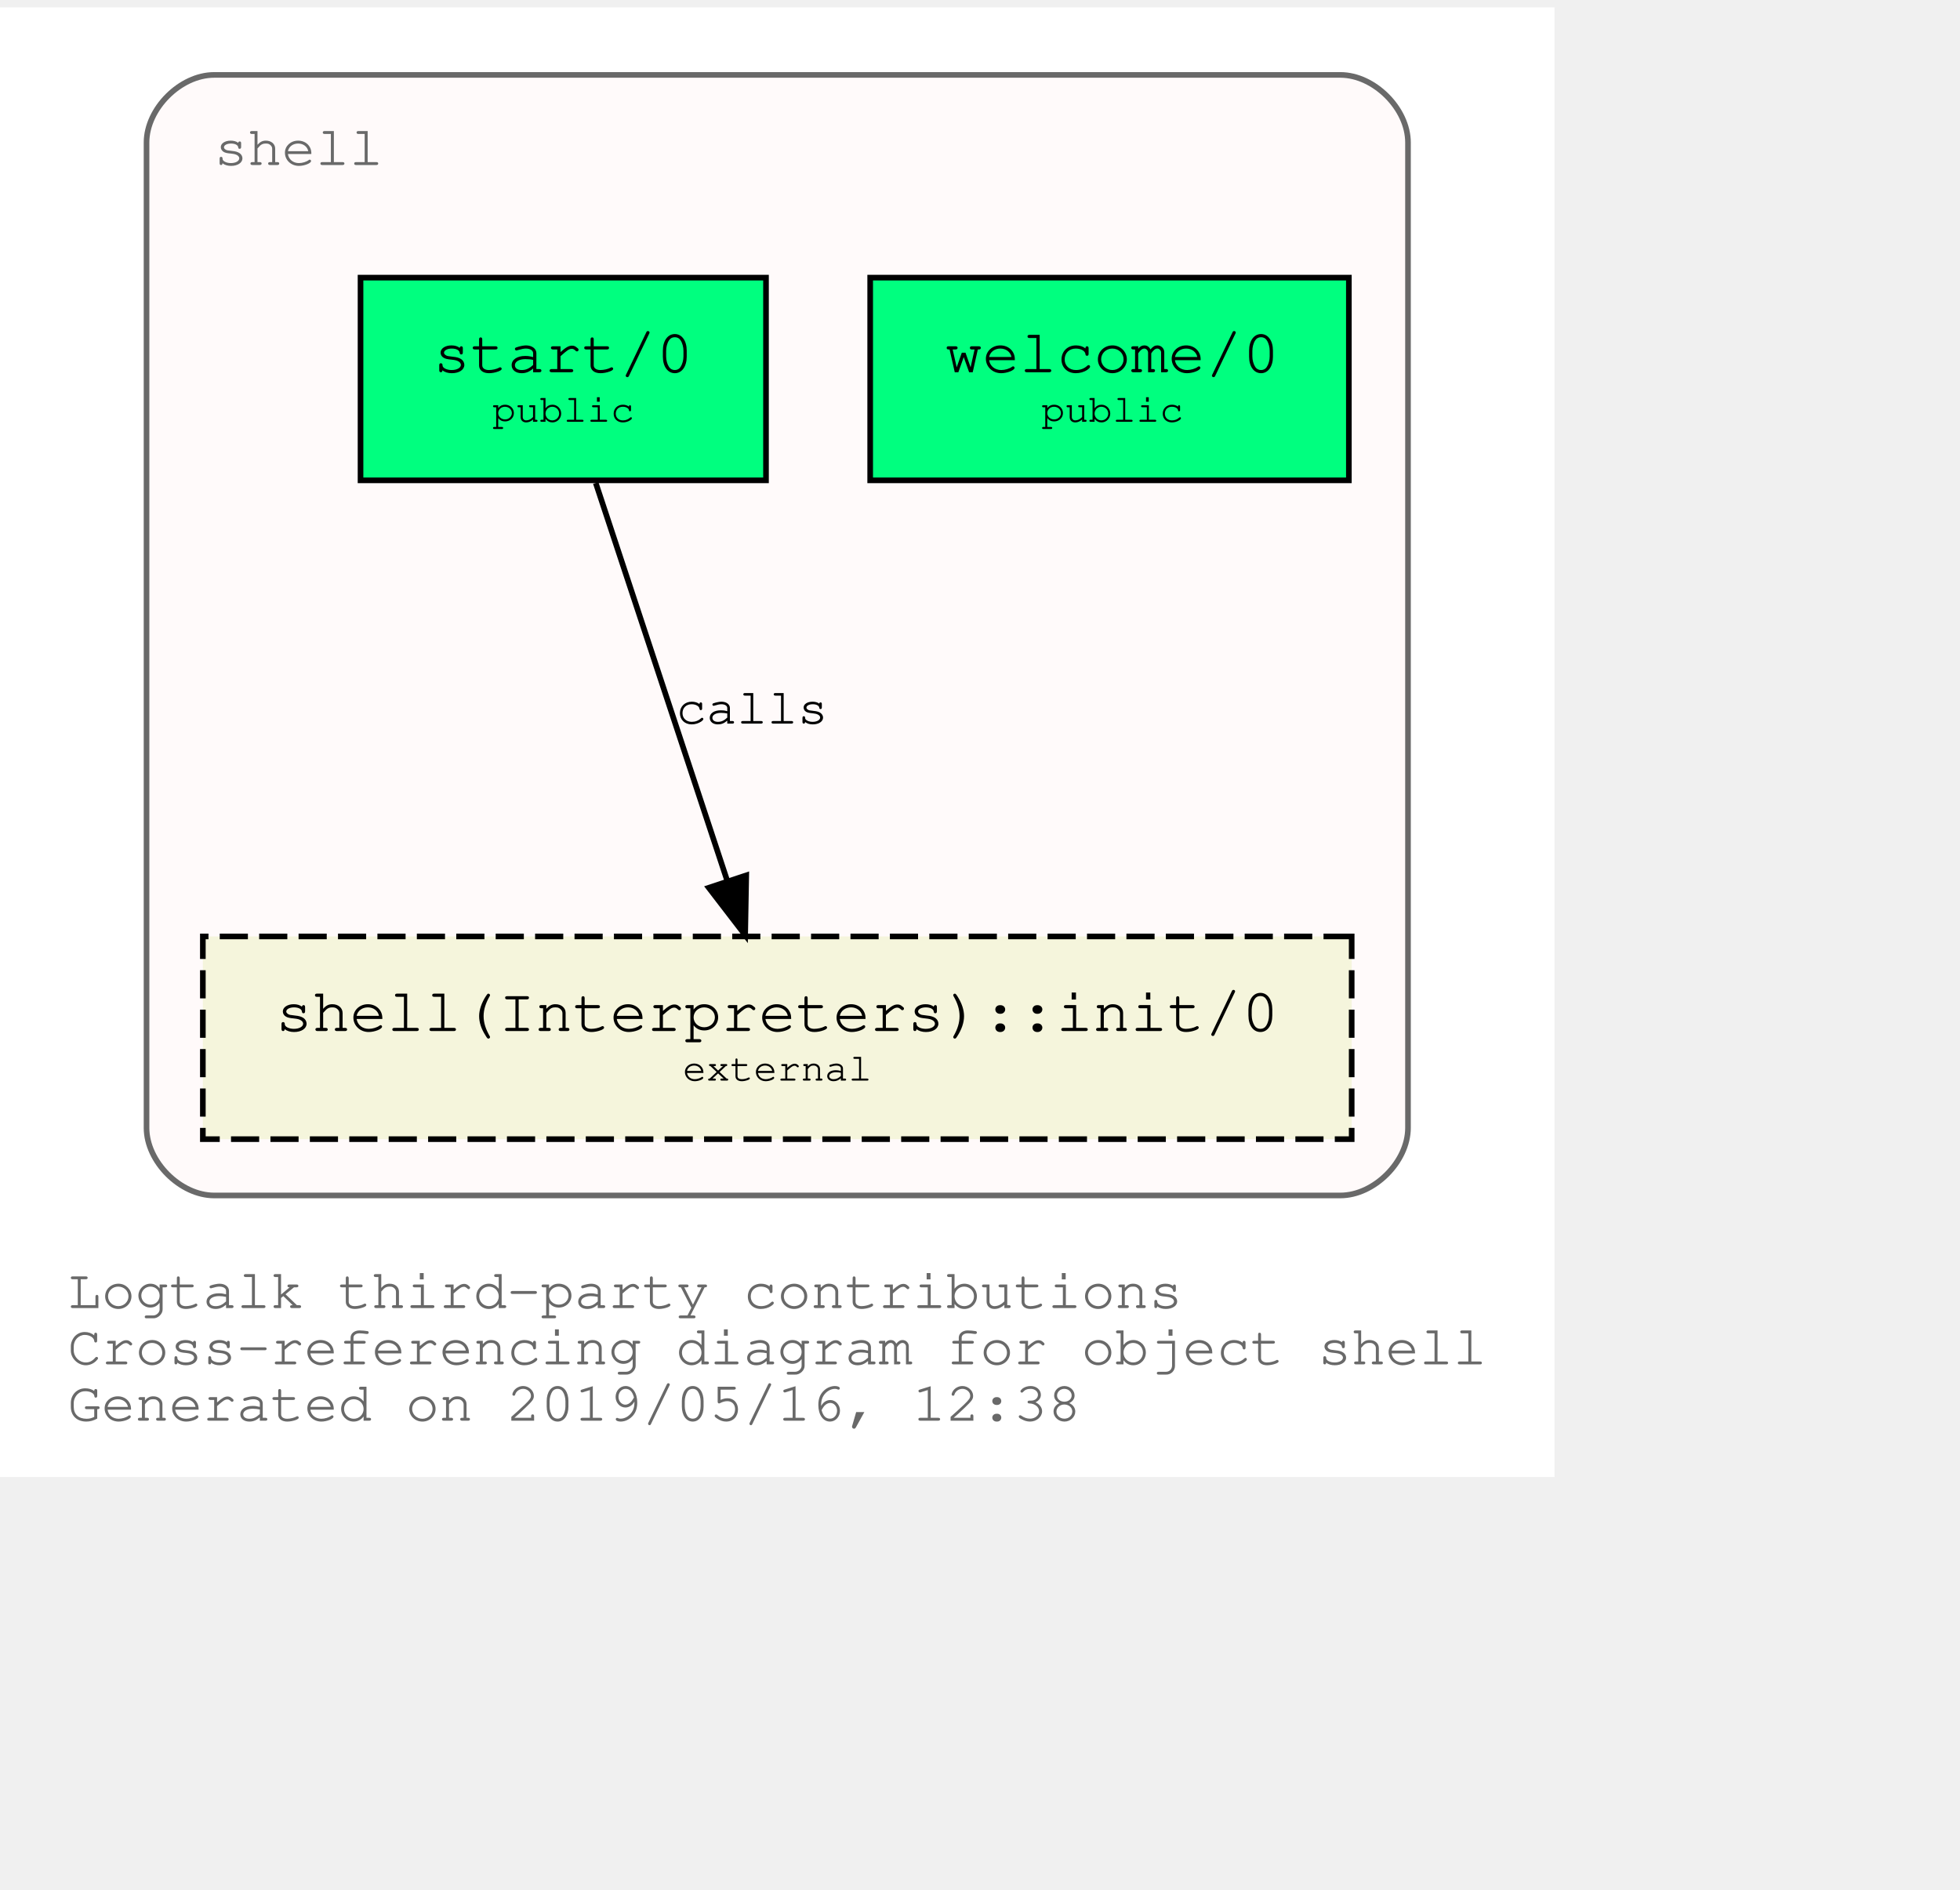
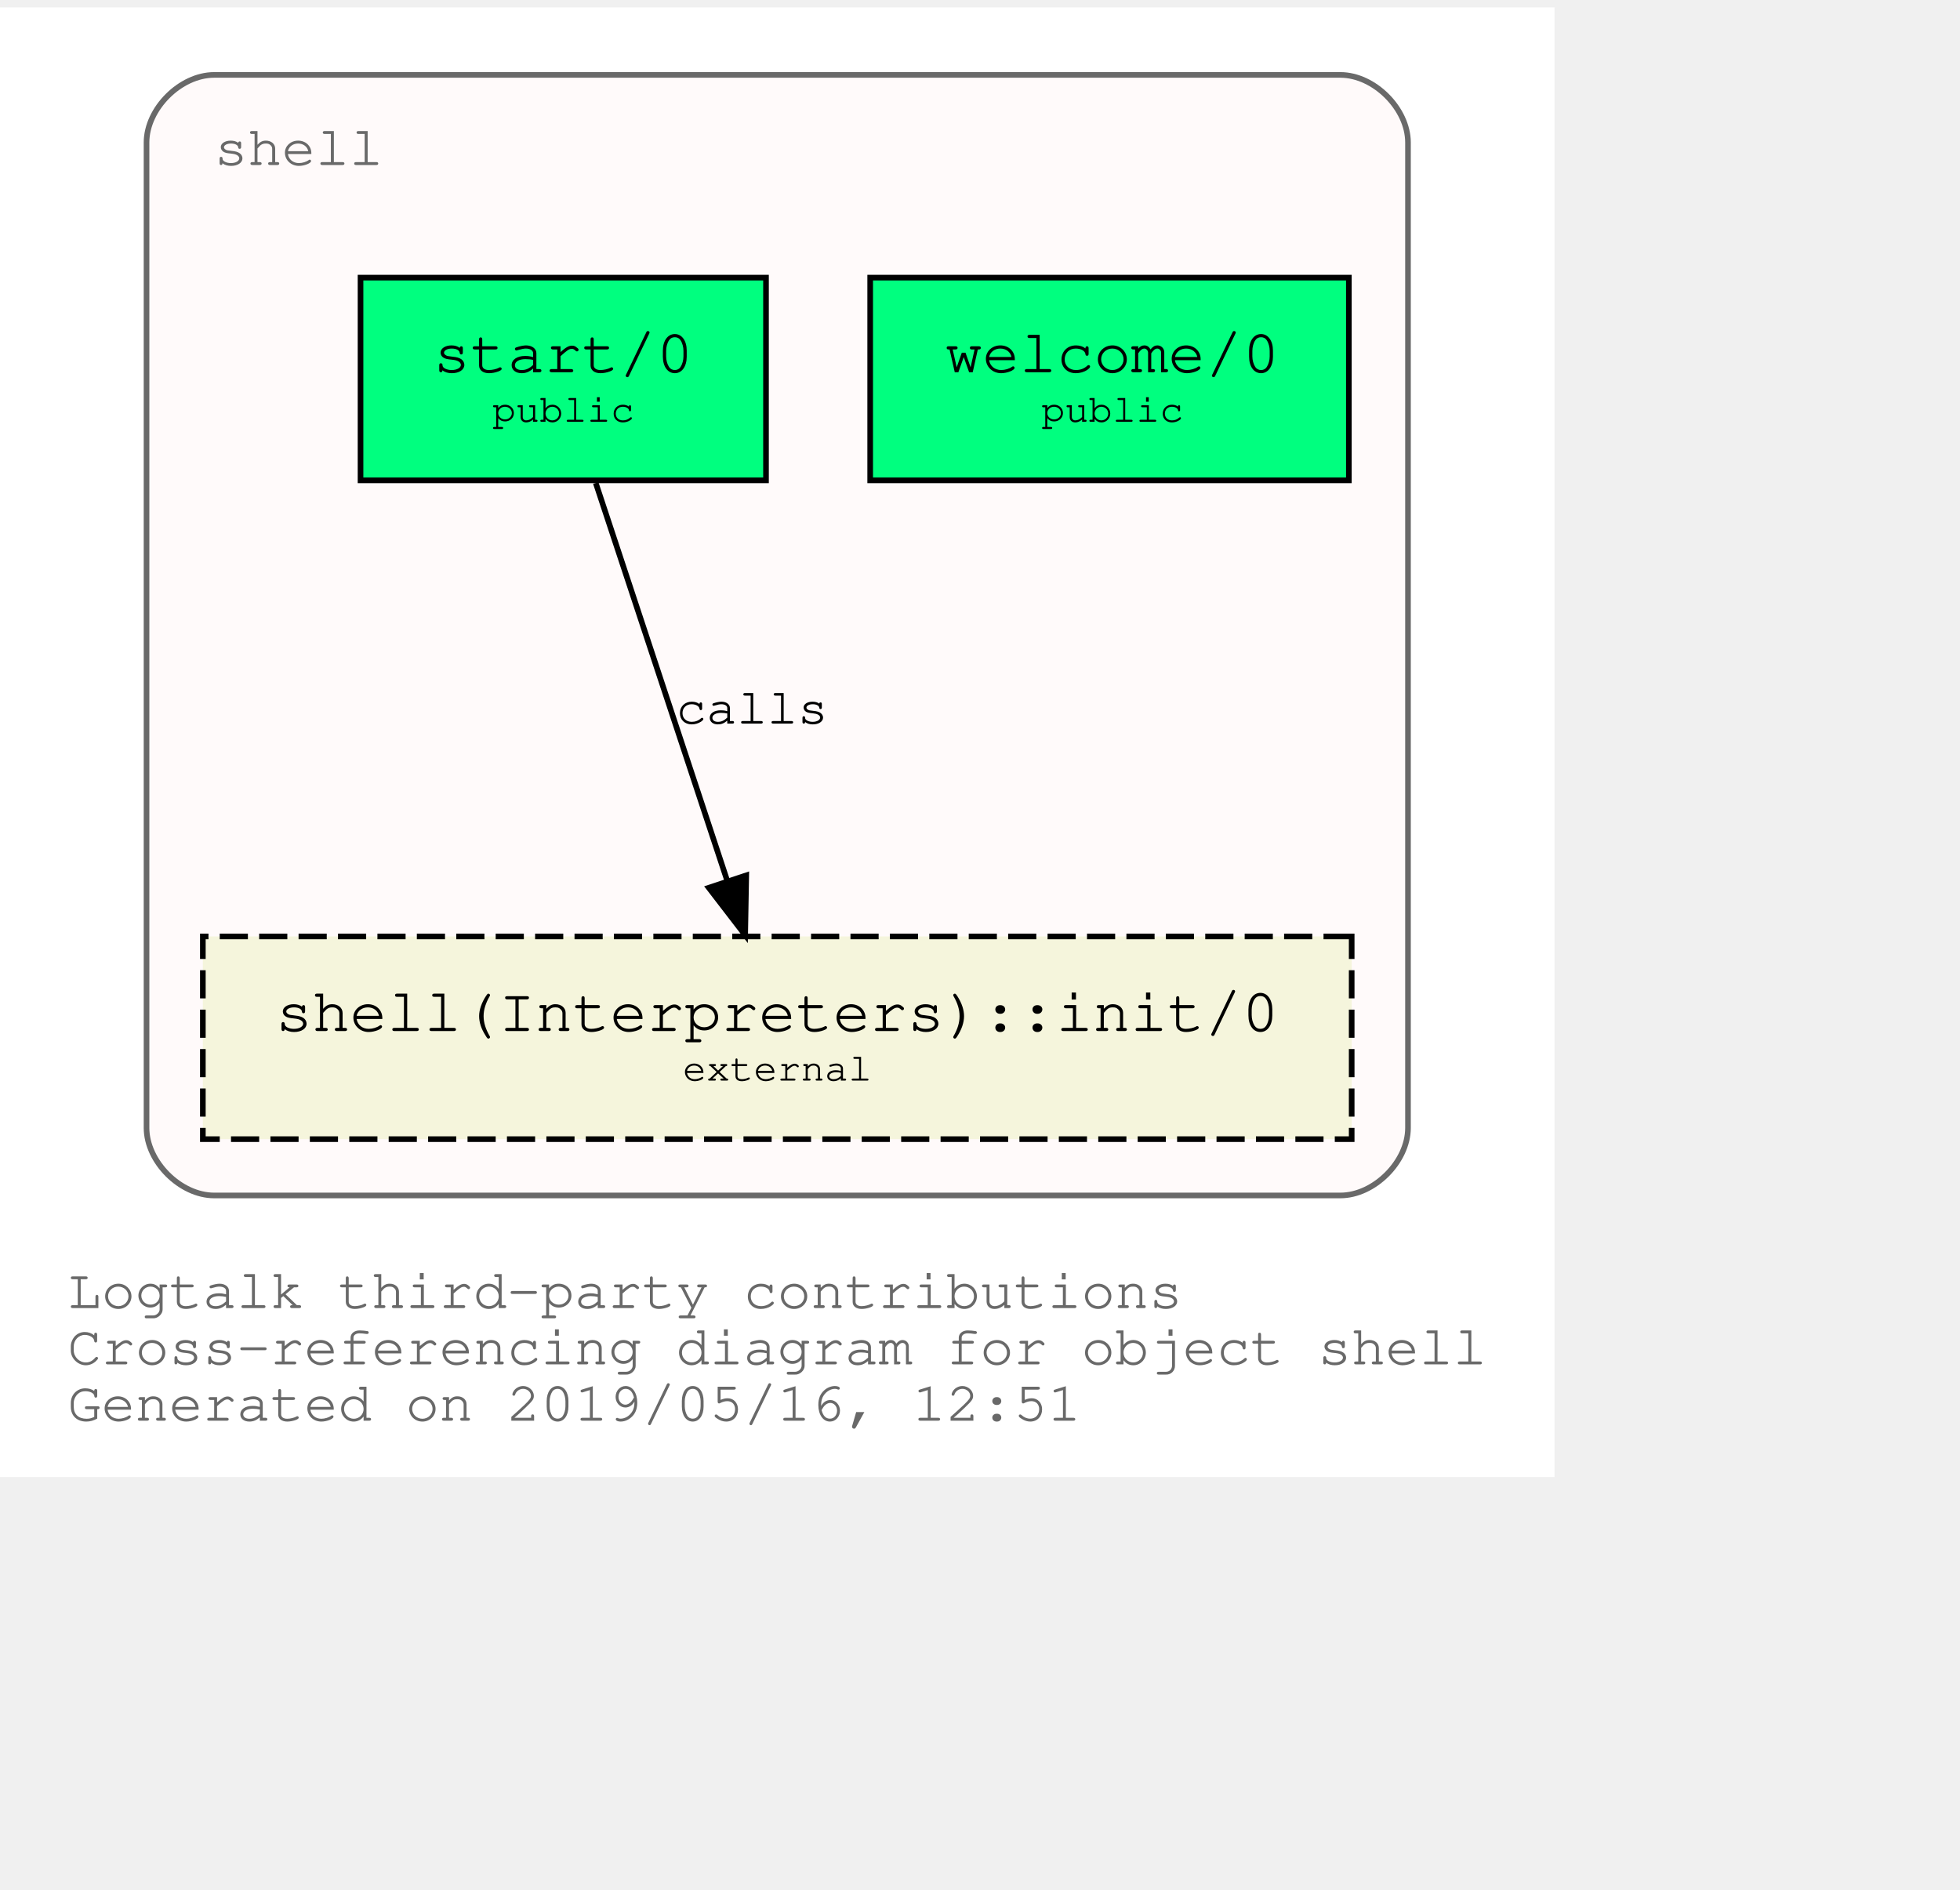
<svg xmlns="http://www.w3.org/2000/svg" xmlns:xlink="http://www.w3.org/1999/xlink" width="420pt" height="405pt" viewBox="72.00 72.00 348.04 333.00">
  <g id="graph0" class="graph" transform="scale(1 1) rotate(0) translate(76 329)">
    <polygon fill="white" stroke="transparent" points="-4,4 -4,-257 272.04,-257 272.04,4 -4,4" />
    <text text-anchor="start" x="8" y="-26" font-family="Courier,monospace" font-size="10.00" fill="dimgray">Logtalk third-party contributions</text>
    <text text-anchor="start" x="8" y="-16" font-family="Courier,monospace" font-size="10.00" fill="dimgray">Cross-referencing diagram for object shell</text>
-     <text text-anchor="start" x="8" y="-6" font-family="Courier,monospace" font-size="10.00" fill="dimgray">Generated on 2019/05/16, 12:38</text>
+     <text text-anchor="start" x="8" y="-6" font-family="Courier,monospace" font-size="10.00" fill="dimgray">Generated on 2019/05/16, 12:51</text>
    <g id="clust1" class="cluster">
      <g id="a_clust1">
        <a xlink:title="shell">
          <path fill="snow" stroke="dimgray" d="M34.02,-46C34.02,-46 234.02,-46 234.02,-46 240.02,-46 246.02,-52 246.02,-58 246.02,-58 246.02,-233 246.02,-233 246.02,-239 240.02,-245 234.02,-245 234.02,-245 34.02,-245 34.02,-245 28.02,-245 22.02,-239 22.02,-233 22.02,-233 22.02,-58 22.02,-58 22.02,-52 28.02,-46 34.02,-46" />
          <g id="a_clust1_0">
-             <a xlink:href="https://github.com/LogtalkDotOrg/logtalk3/tree/3c76aec60ea77a906d28c21d659685e26a789961/contributions/verdi_neruda/shell.lgt" xlink:title="https://github.com/LogtalkDotOrg/logtalk3/tree/3c76aec60ea77a906d28c21d659685e26a789961/contributions/verdi_neruda/shell.lgt">
+             <a xlink:href="https://github.com/LogtalkDotOrg/logtalk3/tree/7728ea8a03fc6c342e13257839ec3d52b10329b2/contributions/verdi_neruda/shell.lgt" xlink:title="https://github.com/LogtalkDotOrg/logtalk3/tree/7728ea8a03fc6c342e13257839ec3d52b10329b2/contributions/verdi_neruda/shell.lgt">
              <text text-anchor="start" x="34.02" y="-229" font-family="Courier,monospace" font-size="10.00" fill="dimgray">shell</text>
            </a>
          </g>
        </a>
      </g>
    </g>
    <g id="node1" class="node">
      <g id="a_node1">
-         <a xlink:href="https://github.com/LogtalkDotOrg/logtalk3/tree/3c76aec60ea77a906d28c21d659685e26a789961/contributions/verdi_neruda/shell.lgt#L308" xlink:title="https://github.com/LogtalkDotOrg/logtalk3/tree/3c76aec60ea77a906d28c21d659685e26a789961/contributions/verdi_neruda/shell.lgt#L308">
+         <a xlink:href="https://github.com/LogtalkDotOrg/logtalk3/tree/7728ea8a03fc6c342e13257839ec3d52b10329b2/contributions/verdi_neruda/shell.lgt#L308" xlink:title="https://github.com/LogtalkDotOrg/logtalk3/tree/7728ea8a03fc6c342e13257839ec3d52b10329b2/contributions/verdi_neruda/shell.lgt#L308">
          <polygon fill="springgreen" stroke="black" points="235.52,-209 150.52,-209 150.52,-173 235.52,-173 235.52,-209" />
          <text text-anchor="start" x="158.82" y="-192.8" font-family="Courier,monospace" font-size="9.00"> </text>
          <text text-anchor="start" x="163.82" y="-192.2" font-family="Courier,monospace" font-size="11.00">welcome/0</text>
          <text text-anchor="start" x="222.82" y="-192.8" font-family="Courier,monospace" font-size="9.00"> </text>
          <text text-anchor="start" x="158.82" y="-182.8" font-family="Courier,monospace" font-size="9.00"> </text>
          <text text-anchor="start" x="180.92" y="-183.4" font-family="Courier,monospace" font-size="7.00">public</text>
          <text text-anchor="start" x="222.82" y="-182.8" font-family="Courier,monospace" font-size="9.00"> </text>
        </a>
      </g>
    </g>
    <g id="node2" class="node">
      <g id="a_node2">
-         <a xlink:href="https://github.com/LogtalkDotOrg/logtalk3/tree/3c76aec60ea77a906d28c21d659685e26a789961/contributions/verdi_neruda/shell.lgt#L320" xlink:title="https://github.com/LogtalkDotOrg/logtalk3/tree/3c76aec60ea77a906d28c21d659685e26a789961/contributions/verdi_neruda/shell.lgt#L320">
+         <a xlink:href="https://github.com/LogtalkDotOrg/logtalk3/tree/7728ea8a03fc6c342e13257839ec3d52b10329b2/contributions/verdi_neruda/shell.lgt#L320" xlink:title="https://github.com/LogtalkDotOrg/logtalk3/tree/7728ea8a03fc6c342e13257839ec3d52b10329b2/contributions/verdi_neruda/shell.lgt#L320">
          <polygon fill="springgreen" stroke="black" points="132.02,-209 60.02,-209 60.02,-173 132.02,-173 132.02,-209" />
          <text text-anchor="start" x="67.82" y="-192.8" font-family="Courier,monospace" font-size="9.00"> </text>
          <text text-anchor="start" x="72.92" y="-192.2" font-family="Courier,monospace" font-size="11.00">start/0</text>
          <text text-anchor="start" x="118.82" y="-192.8" font-family="Courier,monospace" font-size="9.00"> </text>
          <text text-anchor="start" x="67.82" y="-182.8" font-family="Courier,monospace" font-size="9.00"> </text>
          <text text-anchor="start" x="83.42" y="-183.4" font-family="Courier,monospace" font-size="7.00">public</text>
          <text text-anchor="start" x="118.82" y="-182.8" font-family="Courier,monospace" font-size="9.00"> </text>
        </a>
      </g>
    </g>
    <g id="node3" class="node">
      <g id="a_node3">
        <a xlink:href="https://logtalk.org/library/shell_1.html#init/0" xlink:title="https://logtalk.org/library/shell_1.html#init/0">
          <polygon fill="beige" stroke="black" stroke-dasharray="5,2" points="236.02,-92 32.02,-92 32.02,-56 236.02,-56 236.02,-92" />
          <text text-anchor="start" x="39.82" y="-75.8" font-family="Courier,monospace" font-size="9.00"> </text>
          <text text-anchor="start" x="44.91" y="-75.2" font-family="Courier,monospace" font-size="11.00">shell(Interpreters)::init/0</text>
          <text text-anchor="start" x="222.82" y="-75.8" font-family="Courier,monospace" font-size="9.00"> </text>
          <text text-anchor="start" x="39.82" y="-65.8" font-family="Courier,monospace" font-size="9.00"> </text>
          <text text-anchor="start" x="117.22" y="-66.4" font-family="Courier,monospace" font-size="7.00">external</text>
          <text text-anchor="start" x="222.82" y="-65.8" font-family="Courier,monospace" font-size="9.00"> </text>
        </a>
      </g>
    </g>
    <g id="edge1" class="edge">
      <g id="a_edge1">
-         <a xlink:href="https://github.com/LogtalkDotOrg/logtalk3/tree/3c76aec60ea77a906d28c21d659685e26a789961/contributions/verdi_neruda/shell.lgt#L322" xlink:title="calls">
+         <a xlink:href="https://github.com/LogtalkDotOrg/logtalk3/tree/7728ea8a03fc6c342e13257839ec3d52b10329b2/contributions/verdi_neruda/shell.lgt#L322" xlink:title="calls">
          <path fill="none" stroke="black" d="M101.79,-172.53C107.99,-153.77 117.93,-123.7 125.13,-101.91" />
          <polygon fill="black" stroke="black" points="128.51,-102.85 128.32,-92.25 121.86,-100.65 128.51,-102.85" />
        </a>
      </g>
      <g id="a_edge1-label">
-         <a xlink:href="https://github.com/LogtalkDotOrg/logtalk3/tree/3c76aec60ea77a906d28c21d659685e26a789961/contributions/verdi_neruda/shell.lgt#L322" xlink:title="https://github.com/LogtalkDotOrg/logtalk3/tree/3c76aec60ea77a906d28c21d659685e26a789961/contributions/verdi_neruda/shell.lgt#L322">
+         <a xlink:href="https://github.com/LogtalkDotOrg/logtalk3/tree/7728ea8a03fc6c342e13257839ec3d52b10329b2/contributions/verdi_neruda/shell.lgt#L322" xlink:title="https://github.com/LogtalkDotOrg/logtalk3/tree/7728ea8a03fc6c342e13257839ec3d52b10329b2/contributions/verdi_neruda/shell.lgt#L322">
          <text text-anchor="start" x="116.02" y="-129.8" font-family="Courier,monospace" font-size="9.00">calls</text>
        </a>
      </g>
    </g>
  </g>
</svg>
